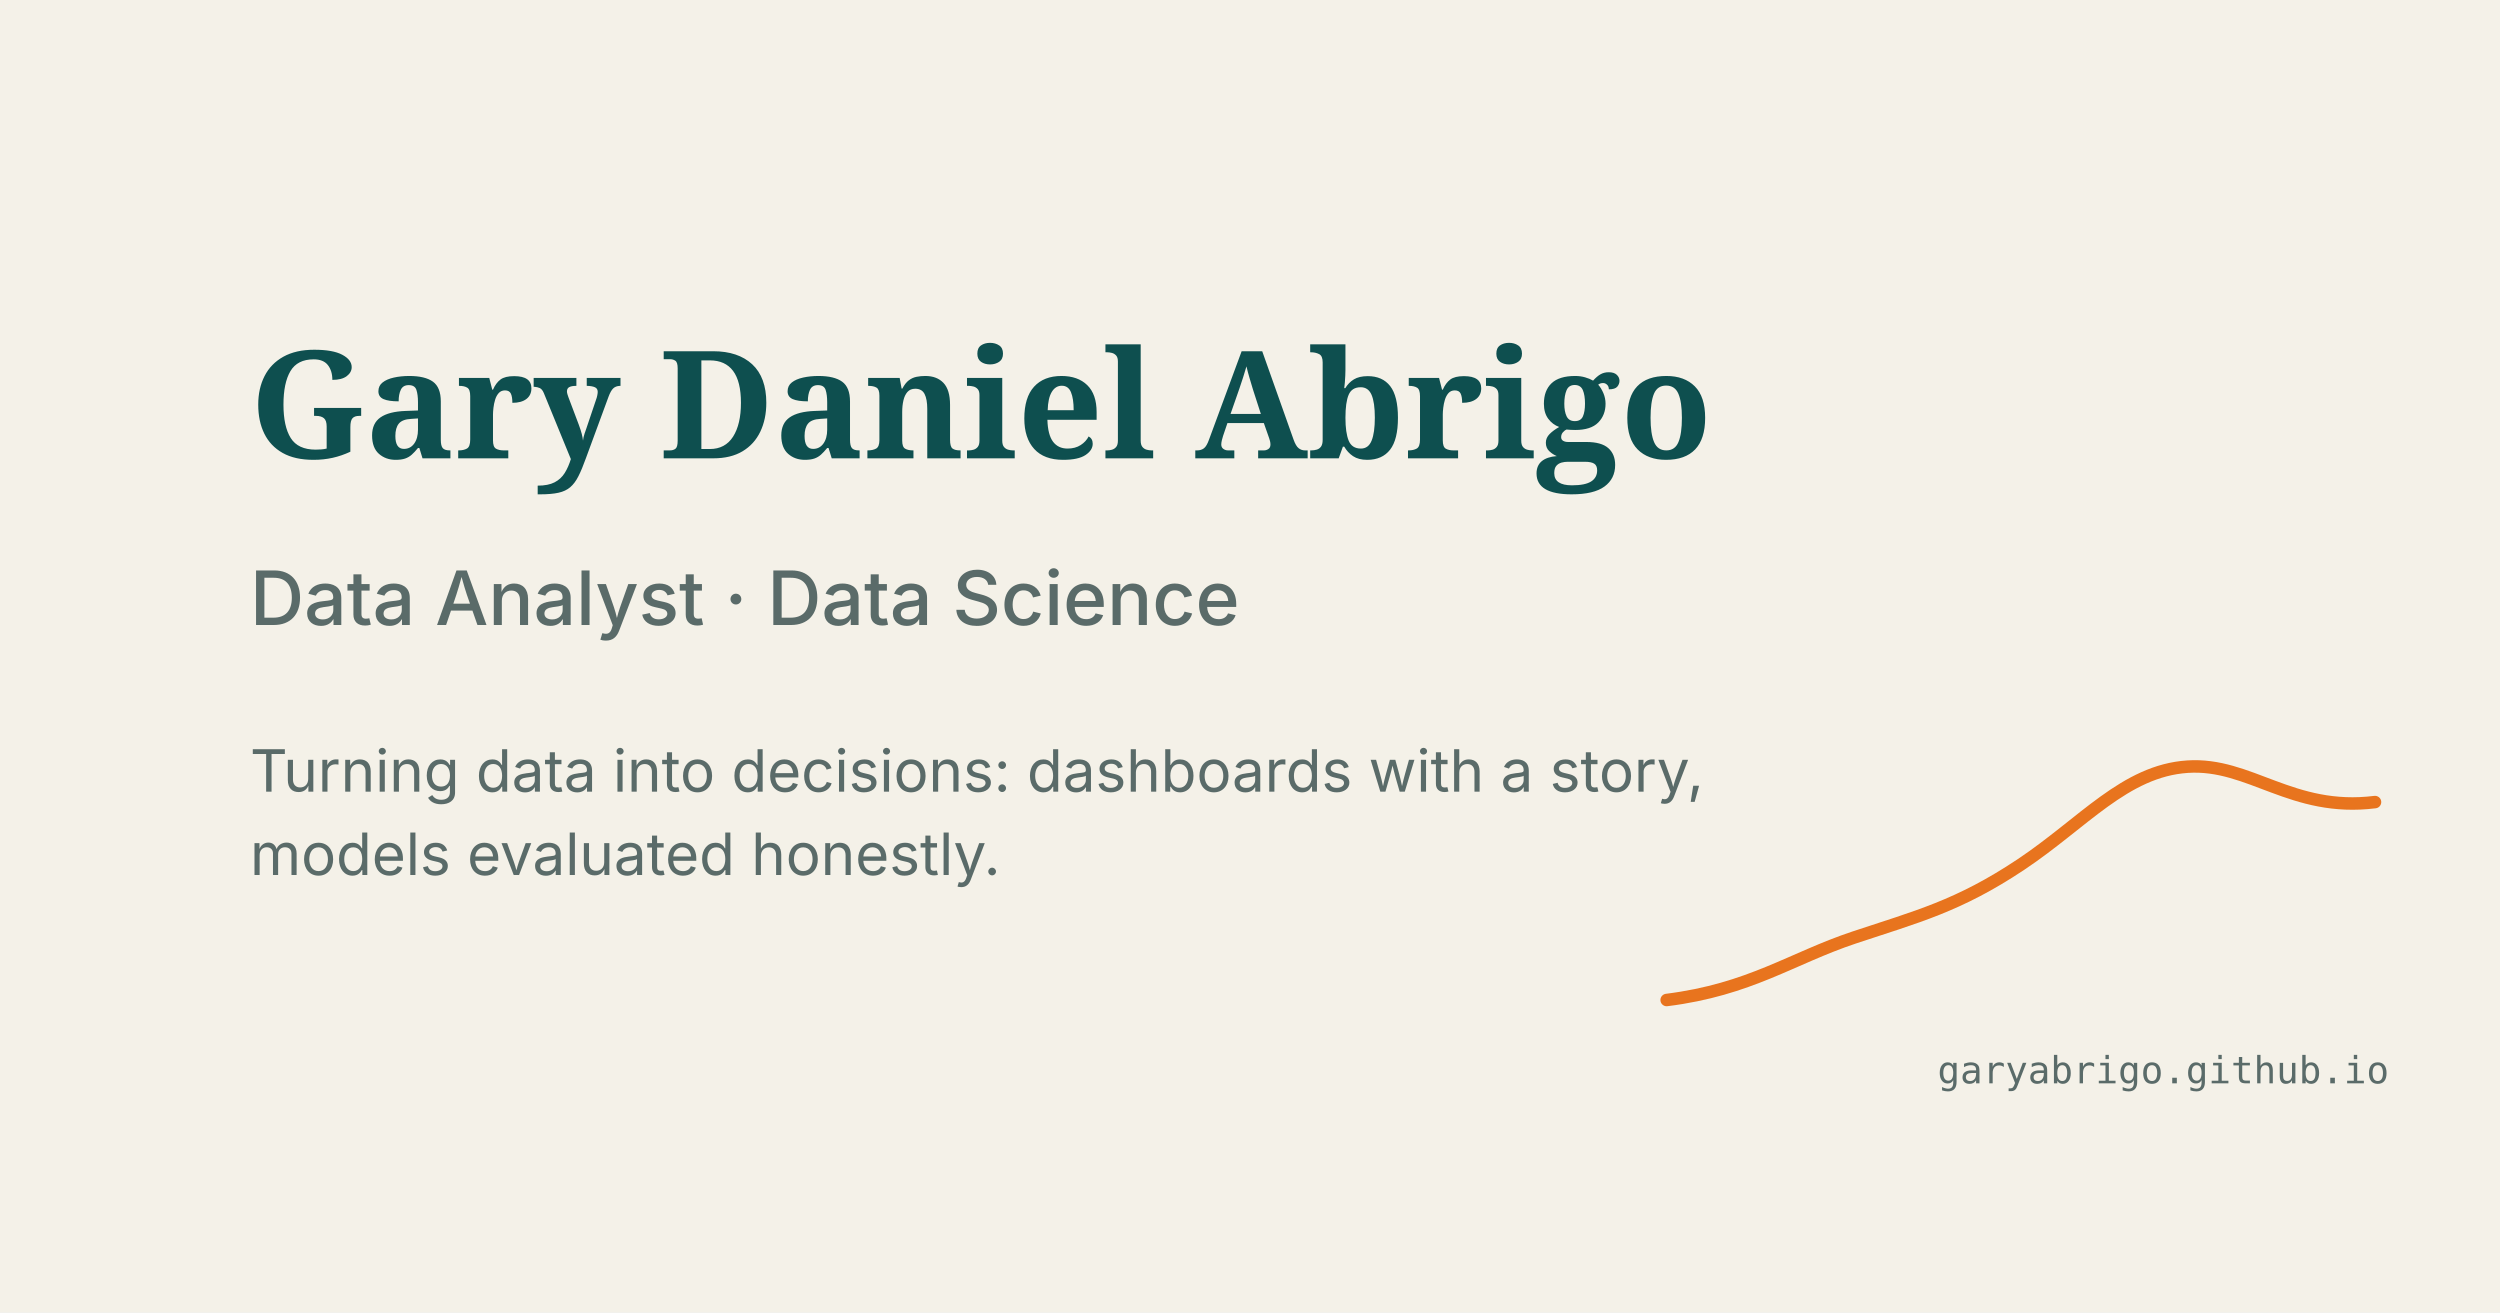
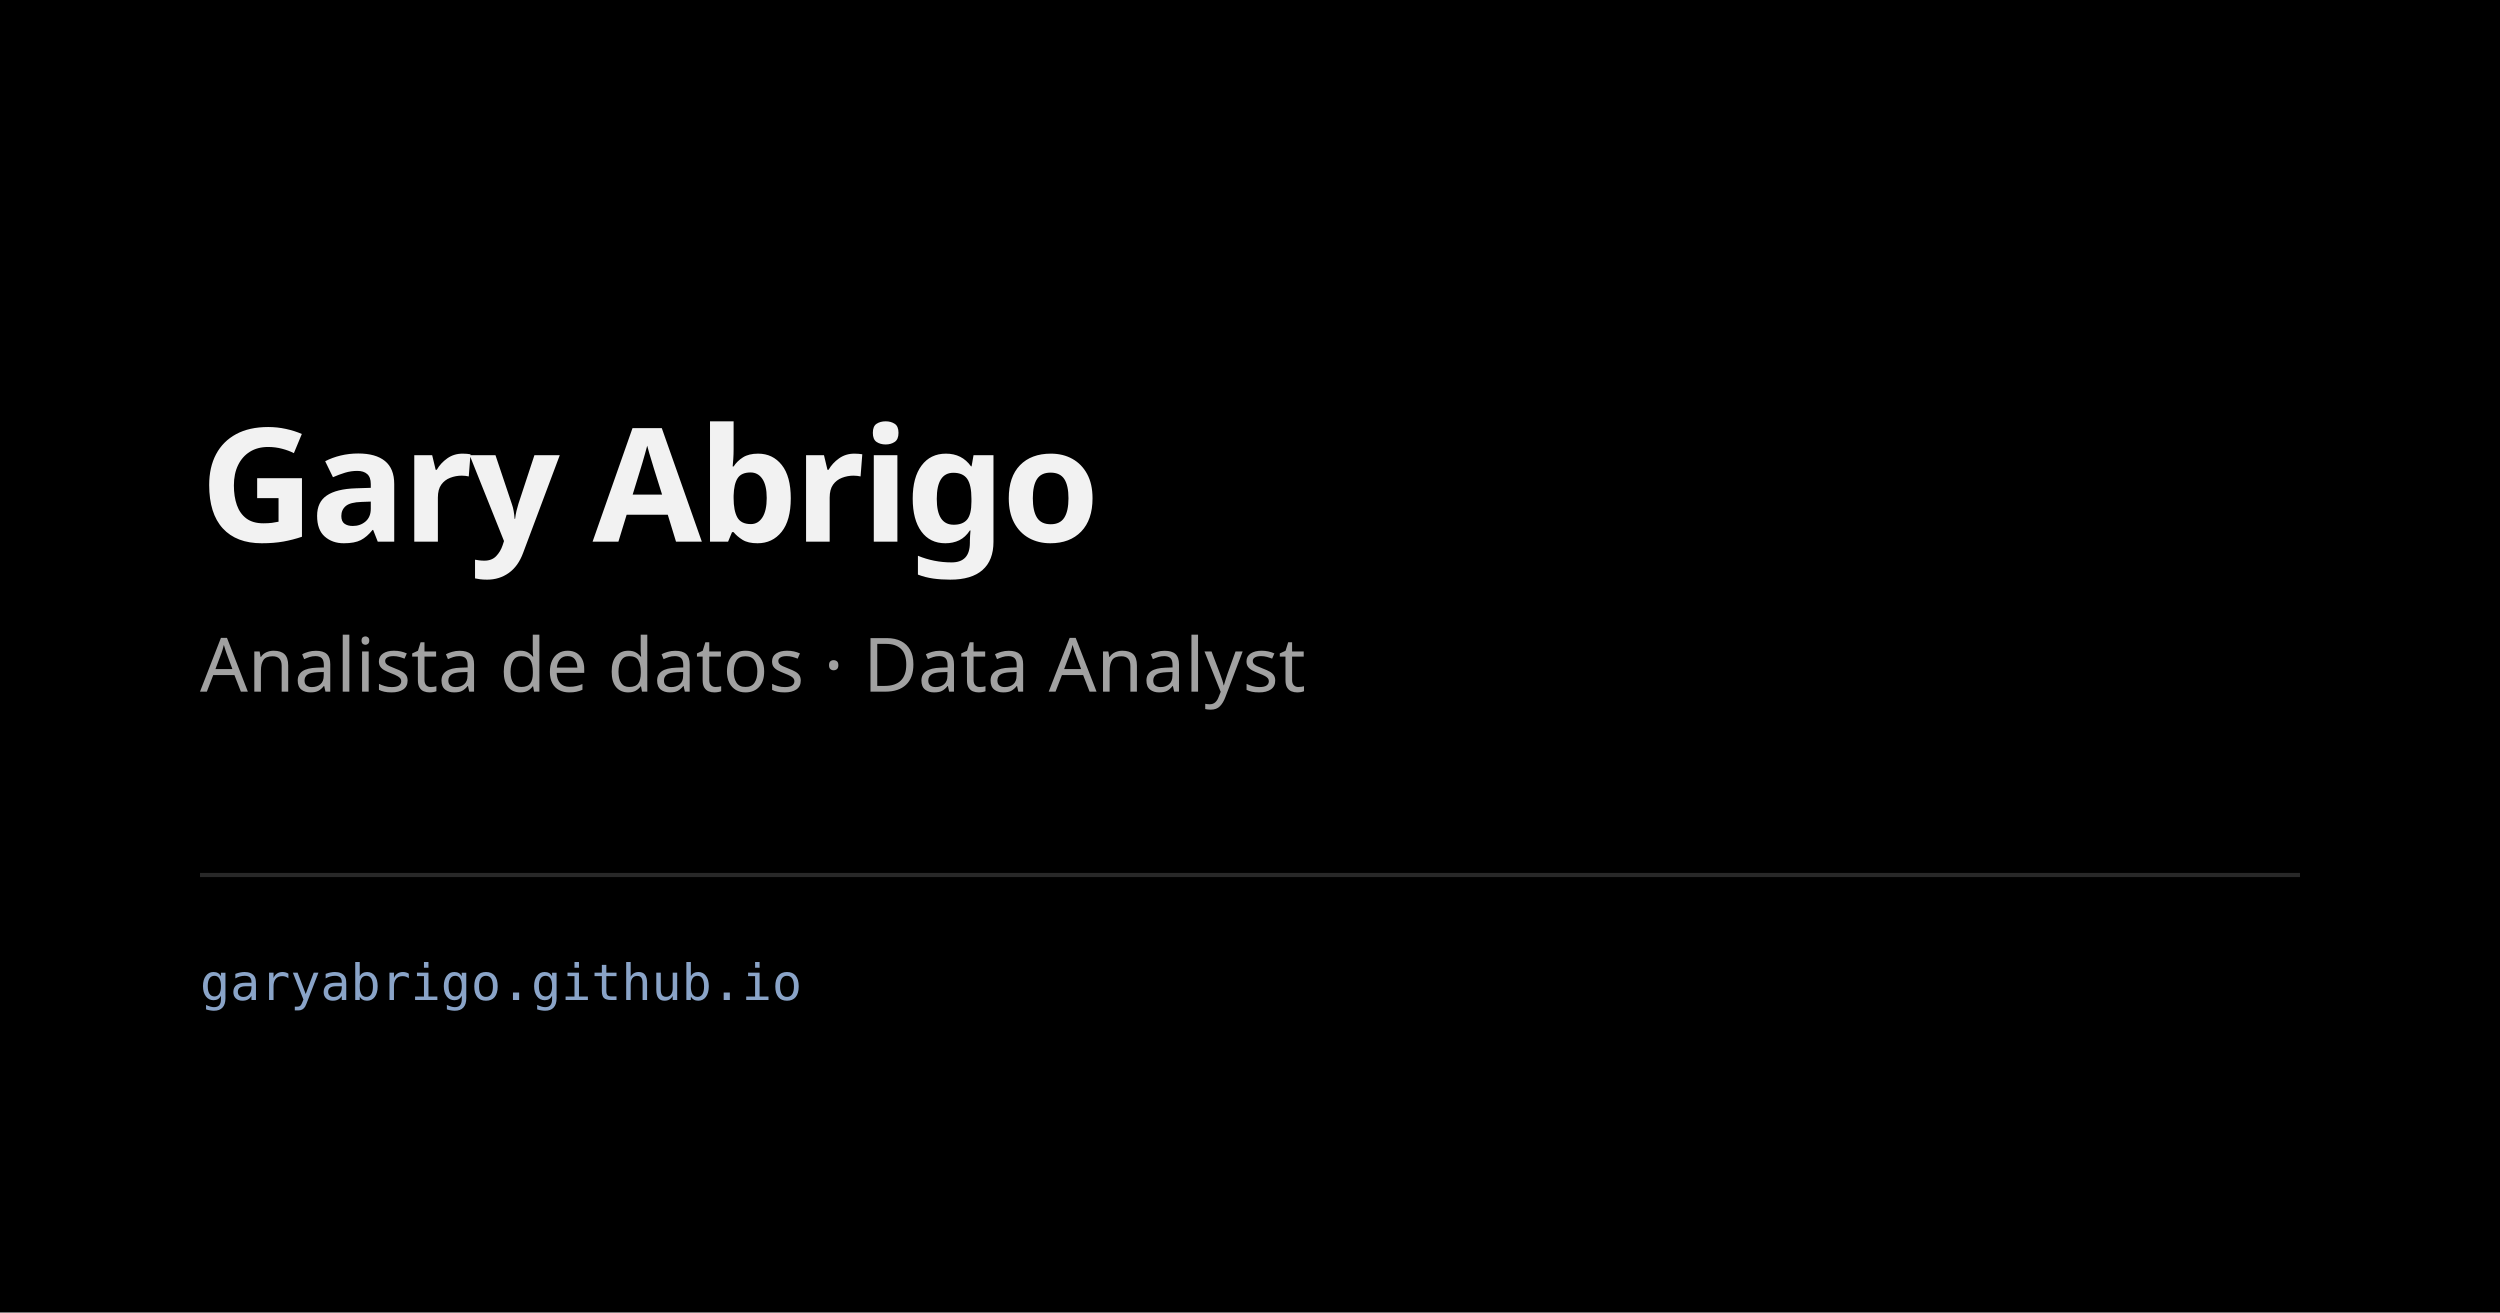
<svg xmlns="http://www.w3.org/2000/svg" width="1200" height="630" viewBox="0 0 1200 630">
-   <rect width="1200" height="630" fill="#F4F1E8" />
-   <text x="120" y="220" font-family="Fraunces, Georgia, serif" font-size="72" font-weight="700" fill="#0E4F4F">Gary Daniel Abrigo</text>
-   <text x="120" y="300" font-family="Inter, sans-serif" font-size="36" font-weight="500" fill="#5A6B69">Data Analyst · Data Science</text>
-   <text x="120" y="380" font-family="Inter, sans-serif" font-size="28" fill="#5A6B69">Turning data into decisions: dashboards with a story,</text>
-   <text x="120" y="420" font-family="Inter, sans-serif" font-size="28" fill="#5A6B69">models evaluated honestly.</text>
-   <path d="M800,480 C840,475 860,460 890,450 S940,435 970,415 S1020,370 1050,368 S1100,390 1140,385" fill="none" stroke="#E8741E" stroke-width="6" stroke-linecap="round" />
-   <text x="930" y="520" font-family="JetBrains Mono, monospace" font-size="18" fill="#5A6B69">garyabrigo.github.io</text>
+   <rect width="1200" height="630" fill="#000000" />
+   <text x="96" y="260" font-family="Geist, system-ui, sans-serif" font-size="76" font-weight="600" letter-spacing="-2" fill="#F2F2F2">Gary Abrigo</text>
+   <text x="96" y="332" font-family="Geist, system-ui, sans-serif" font-size="36" font-weight="400" fill="#A1A1A1">Analista de datos · Data Analyst</text>
+   <path d="M96,420 L1104,420" stroke="#FFFFFF" stroke-opacity="0.16" stroke-width="2" />
+   <text x="96" y="480" font-family="Geist Mono, ui-monospace, monospace" font-size="24" fill="#8AA4C8">garyabrigo.github.io</text>
</svg>
